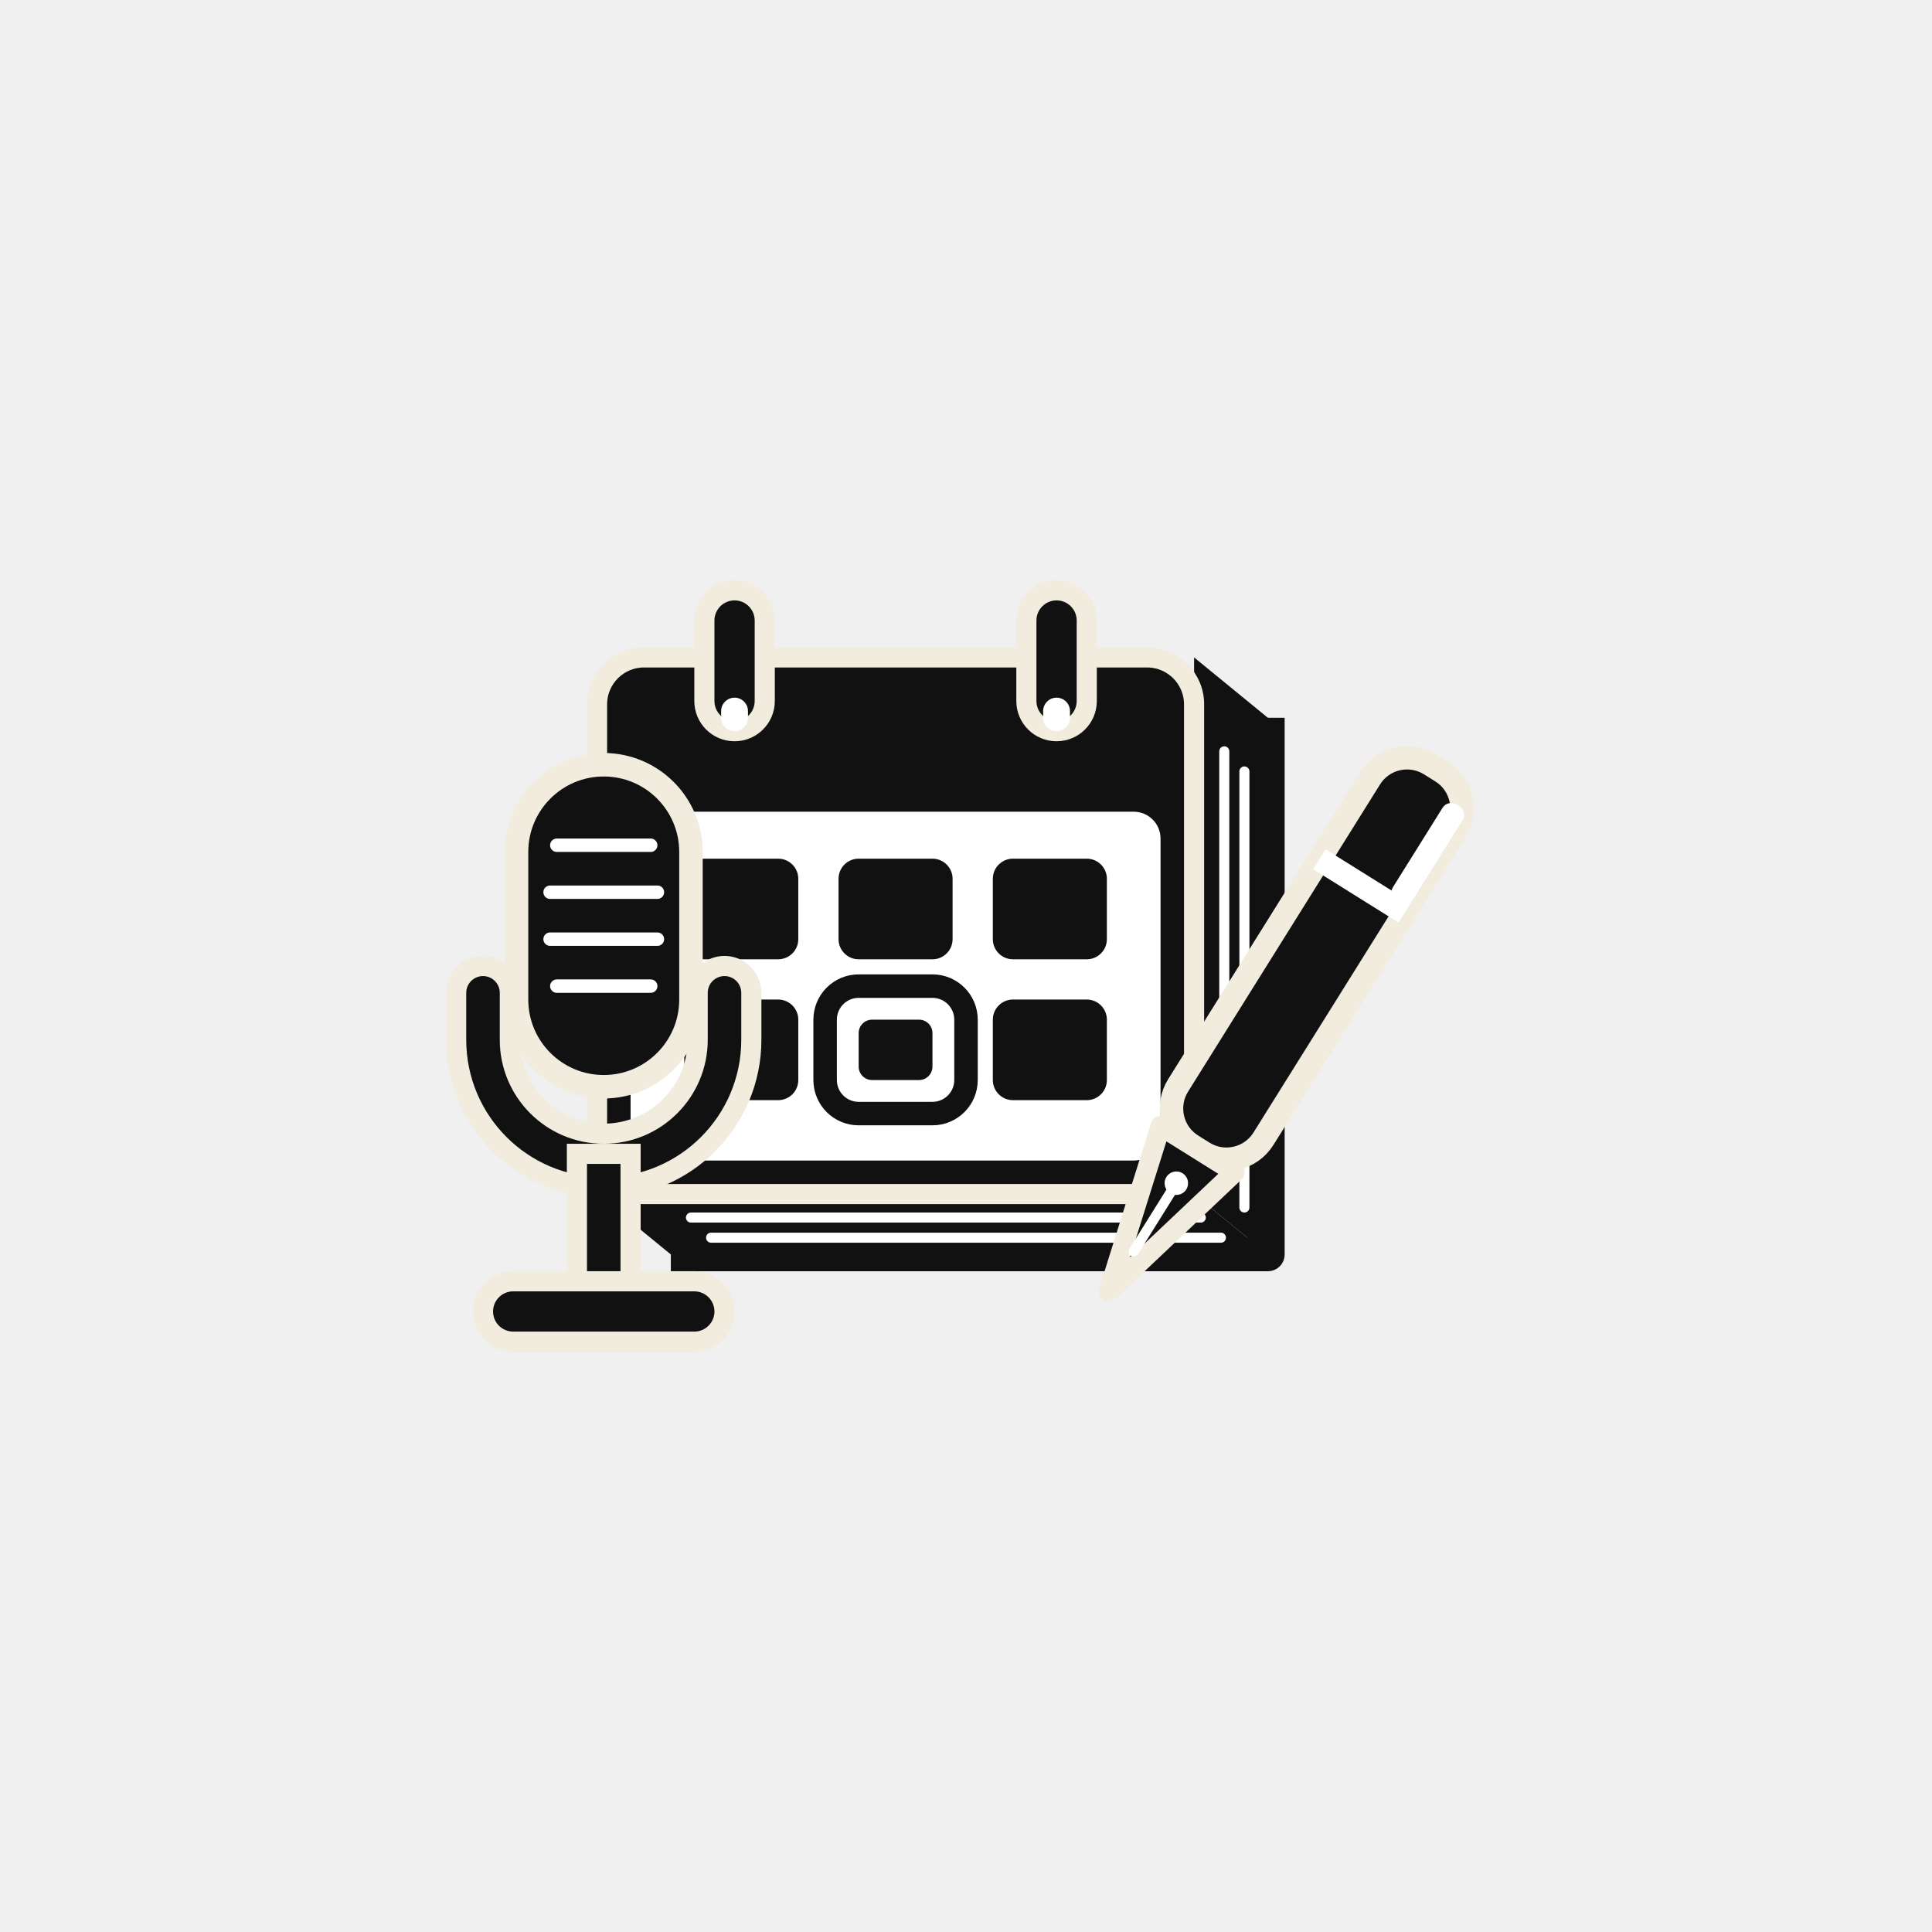
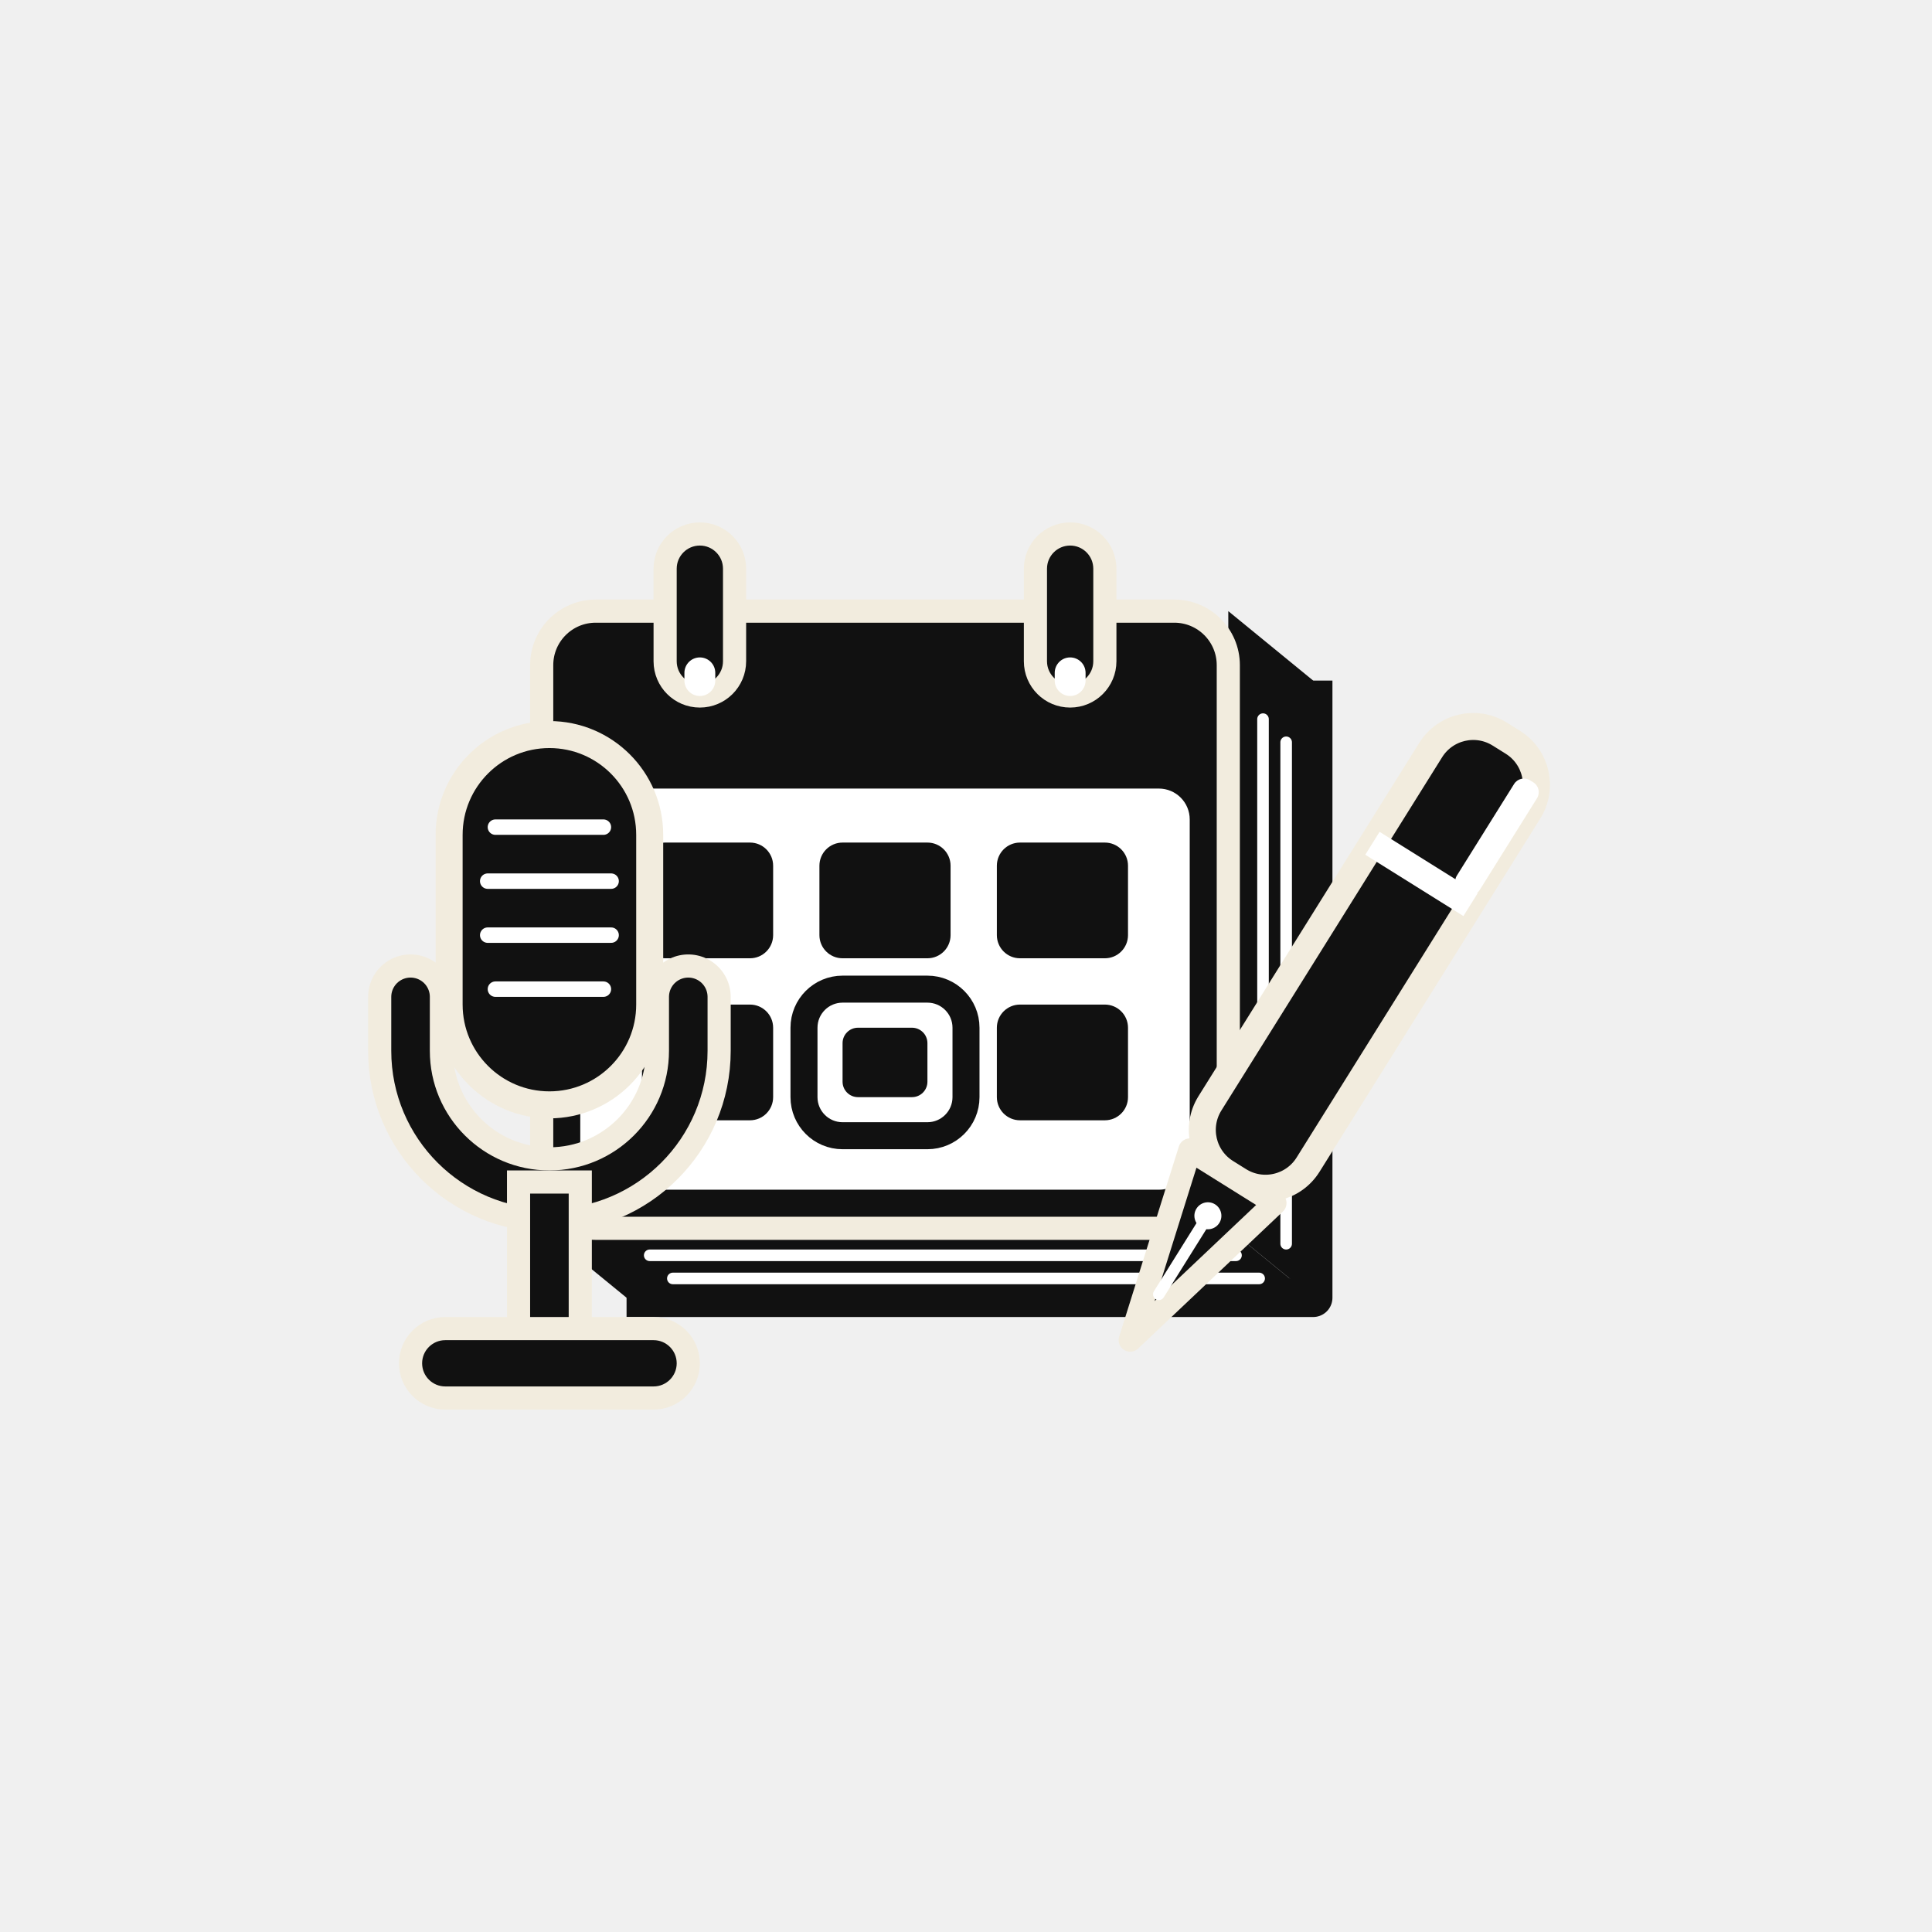
<svg xmlns="http://www.w3.org/2000/svg" viewBox="0 0 432 432" width="432" height="432">
-   <g transform="translate(216 216) scale(0.75) translate(-222 -204)">
+   <g transform="translate(216 216) scale(0.8625) translate(-222 -204)">
    <path d="M290 112 L312 130 L312 290 L290 272 Z" fill="#111111" />
    <path d="M112 272 L290 272 L312 290 L134 290 Z" fill="#111111" />
    <path d="M134 290 L312 290 L312 130" fill="none" stroke="#111111" stroke-width="10" stroke-linejoin="round" />
    <g stroke="#FFFFFF" stroke-width="3" stroke-linecap="round" fill="none">
      <line x1="140" y1="279" x2="292" y2="279" />
      <line x1="146" y1="285" x2="298" y2="285" />
      <line x1="299" y1="140" x2="299" y2="270" />
      <line x1="305" y1="146" x2="305" y2="276" />
    </g>
    <rect x="112" y="112" width="178" height="160" rx="14" fill="#111111" stroke="#F2ECDE" stroke-width="6" />
    <rect x="122" y="158" width="158" height="104" rx="8" fill="#FFFFFF" />
    <g fill="#111111">
      <rect x="138" y="172" width="34" height="30" rx="6" />
      <rect x="184" y="172" width="34" height="30" rx="6" />
      <rect x="230" y="172" width="34" height="30" rx="6" />
      <rect x="138" y="214" width="34" height="30" rx="6" />
      <rect x="230" y="214" width="34" height="30" rx="6" />
    </g>
    <rect x="180" y="210" width="42" height="38" rx="10" fill="none" stroke="#111111" stroke-width="7" />
    <rect x="190" y="220" width="22" height="18" rx="4" fill="#111111" />
    <rect x="144" y="92" width="18" height="42" rx="9" fill="#111111" stroke="#F2ECDE" stroke-width="6" />
    <rect x="240" y="92" width="18" height="42" rx="9" fill="#111111" stroke="#F2ECDE" stroke-width="6" />
    <rect x="149" y="124" width="8" height="10" rx="4" fill="#FFFFFF" />
    <rect x="245" y="124" width="8" height="10" rx="4" fill="#FFFFFF" />
    <path d="M78 212 v14 a36 36 0 0 0 72 0 v-14" fill="none" stroke="#F2ECDE" stroke-width="22" stroke-linecap="round" />
    <path d="M78 212 v14 a36 36 0 0 0 72 0 v-14" fill="none" stroke="#111111" stroke-width="10" stroke-linecap="round" />
    <rect x="106" y="260" width="16" height="44" fill="#111111" stroke="#F2ECDE" stroke-width="6" />
    <rect x="78" y="298" width="72" height="18" rx="9" fill="#111111" stroke="#F2ECDE" stroke-width="6" />
    <rect x="88" y="144" width="52" height="96" rx="26" fill="#111111" stroke="#F2ECDE" stroke-width="7" />
    <g stroke="#FFFFFF" stroke-width="4" stroke-linecap="round">
      <line x1="100" y1="168" x2="128" y2="168" />
      <line x1="98" y1="182" x2="130" y2="182" />
      <line x1="98" y1="196" x2="130" y2="196" />
      <line x1="100" y1="210" x2="128" y2="210" />
    </g>
    <g transform="rotate(32 304 236)">
      <rect x="290" y="128" width="30" height="134" rx="13" fill="#111111" stroke="#F2ECDE" stroke-width="7" />
      <rect x="290" y="166" width="30" height="7" fill="#FFFFFF" />
      <rect x="313" y="134" width="7" height="34" rx="3" fill="#FFFFFF" />
      <path d="M292 262 L318 262 L305 312 Z" fill="#111111" stroke="#F2ECDE" stroke-width="6" stroke-linejoin="round" />
      <line x1="305" y1="274" x2="305" y2="298" stroke="#FFFFFF" stroke-width="3" stroke-linecap="round" />
      <circle cx="305" cy="274" r="3.5" fill="#FFFFFF" />
    </g>
  </g>
</svg>
